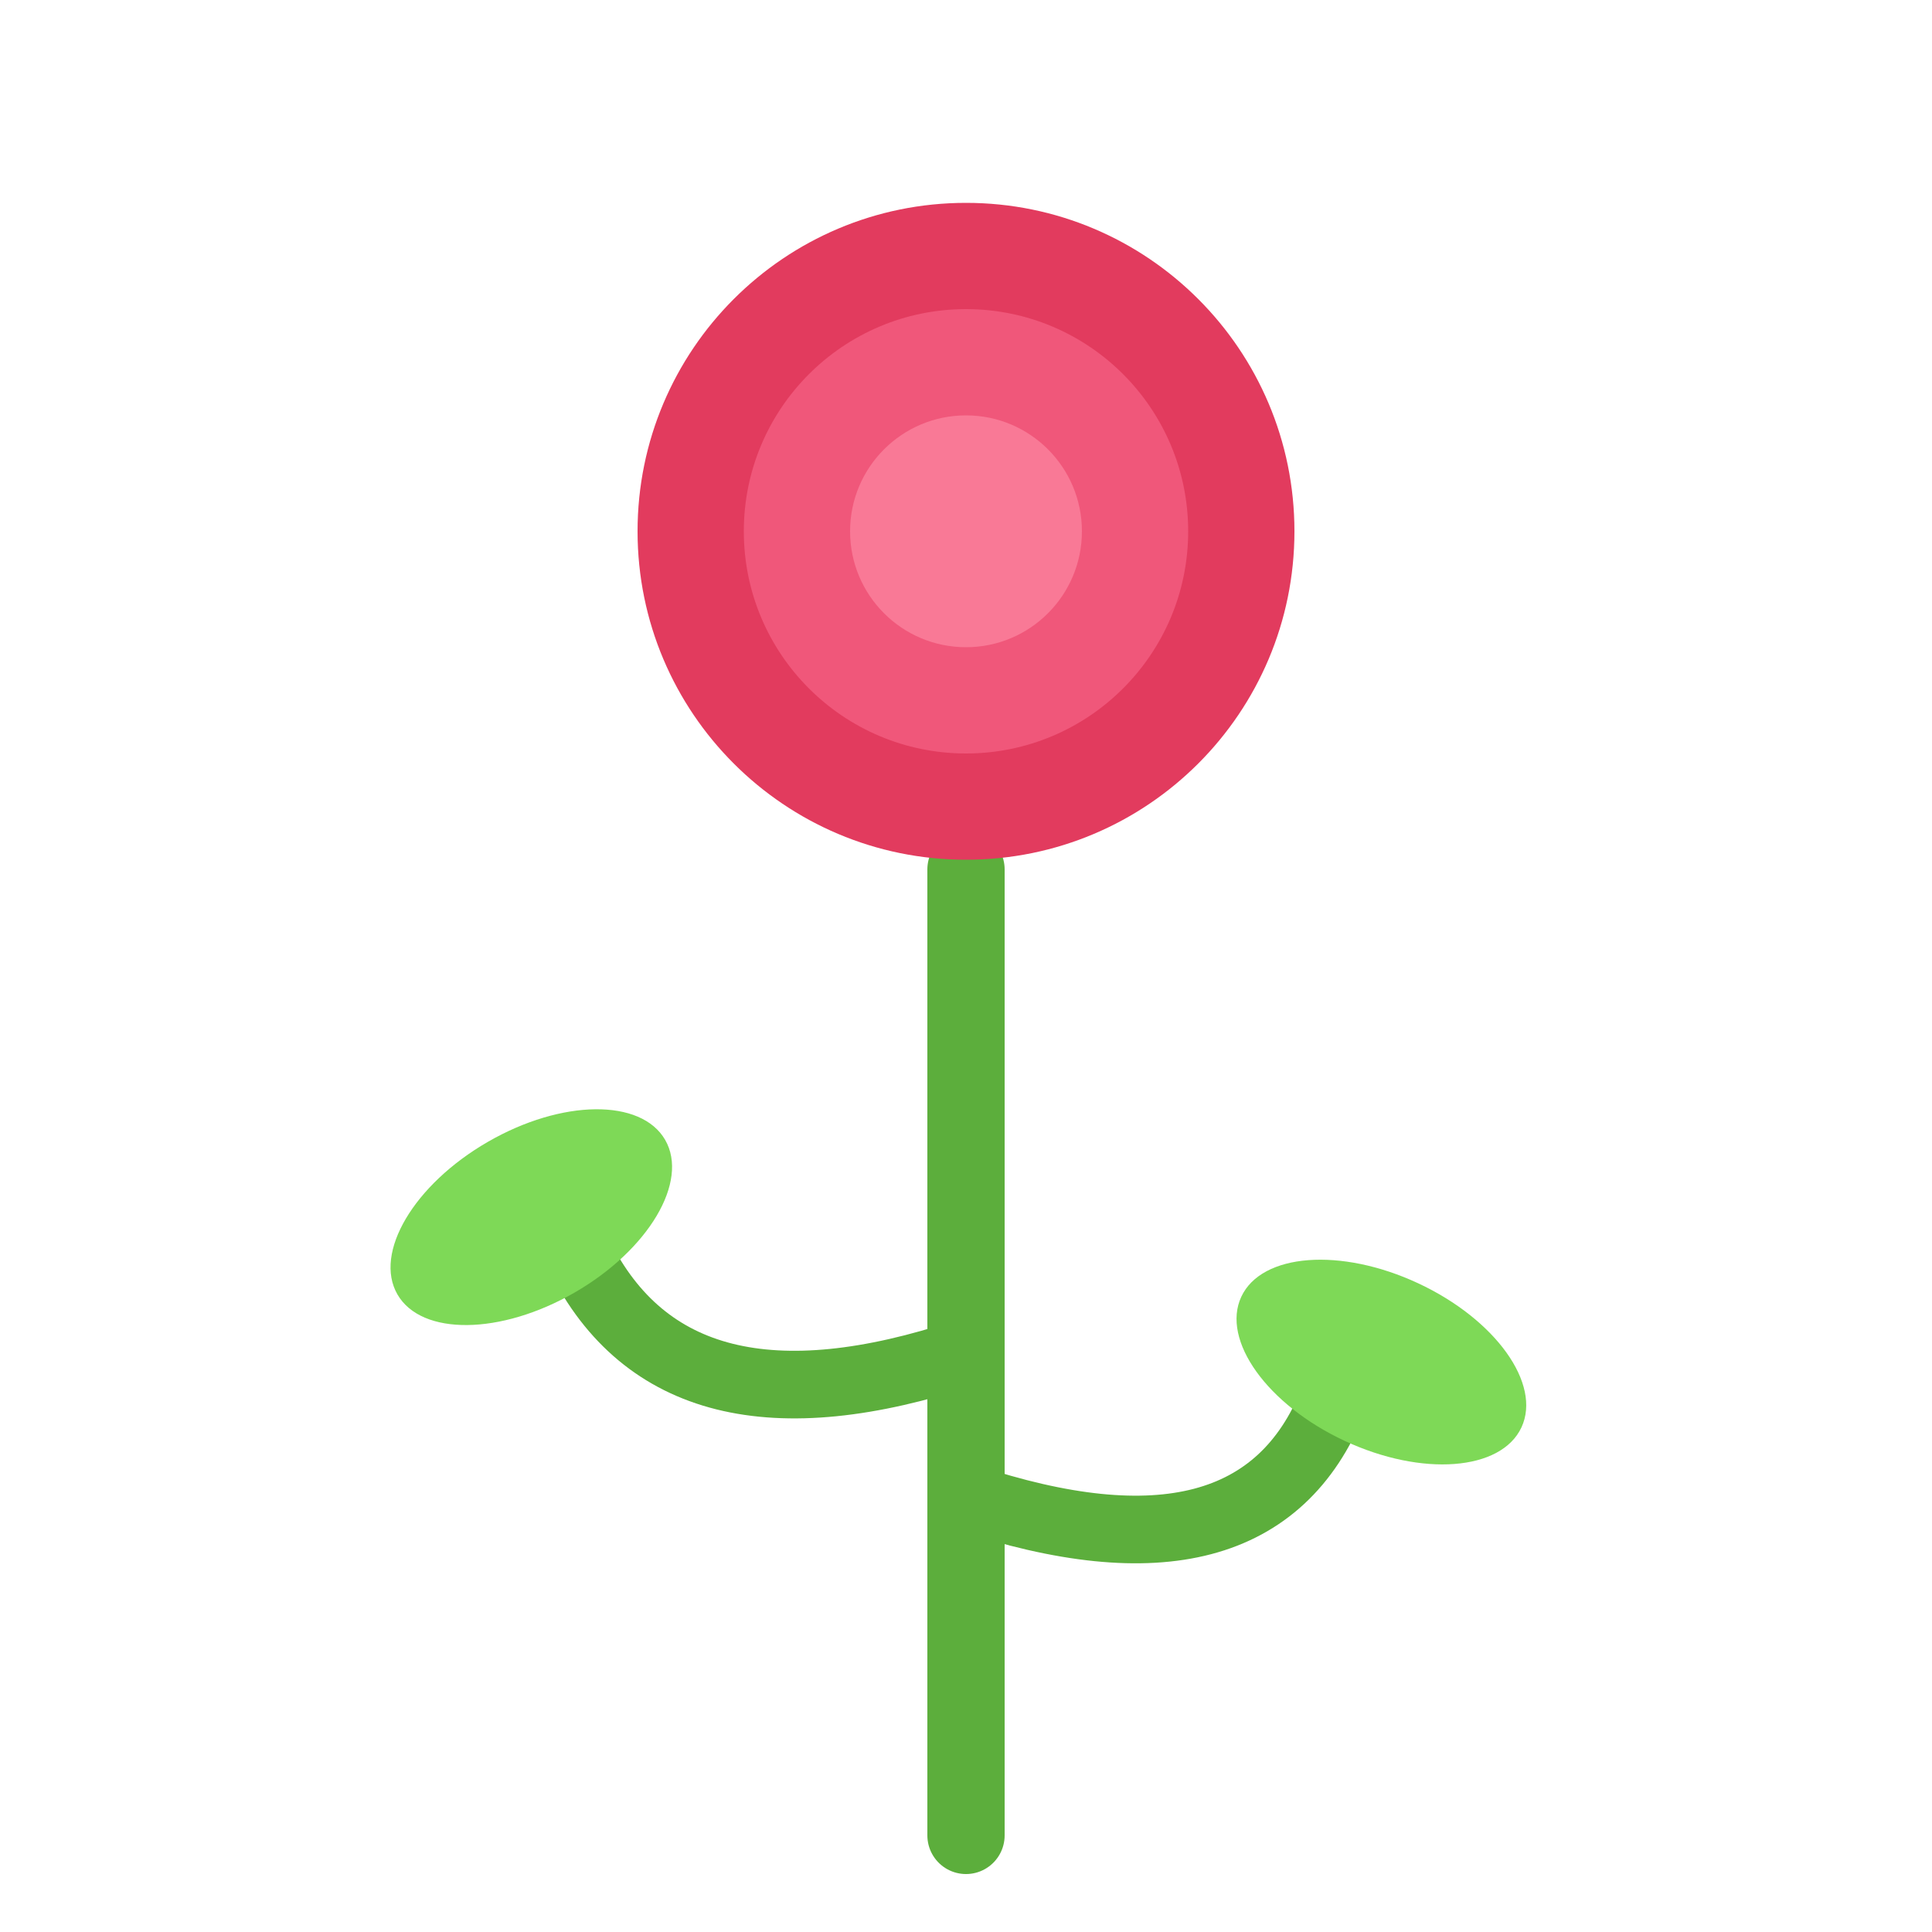
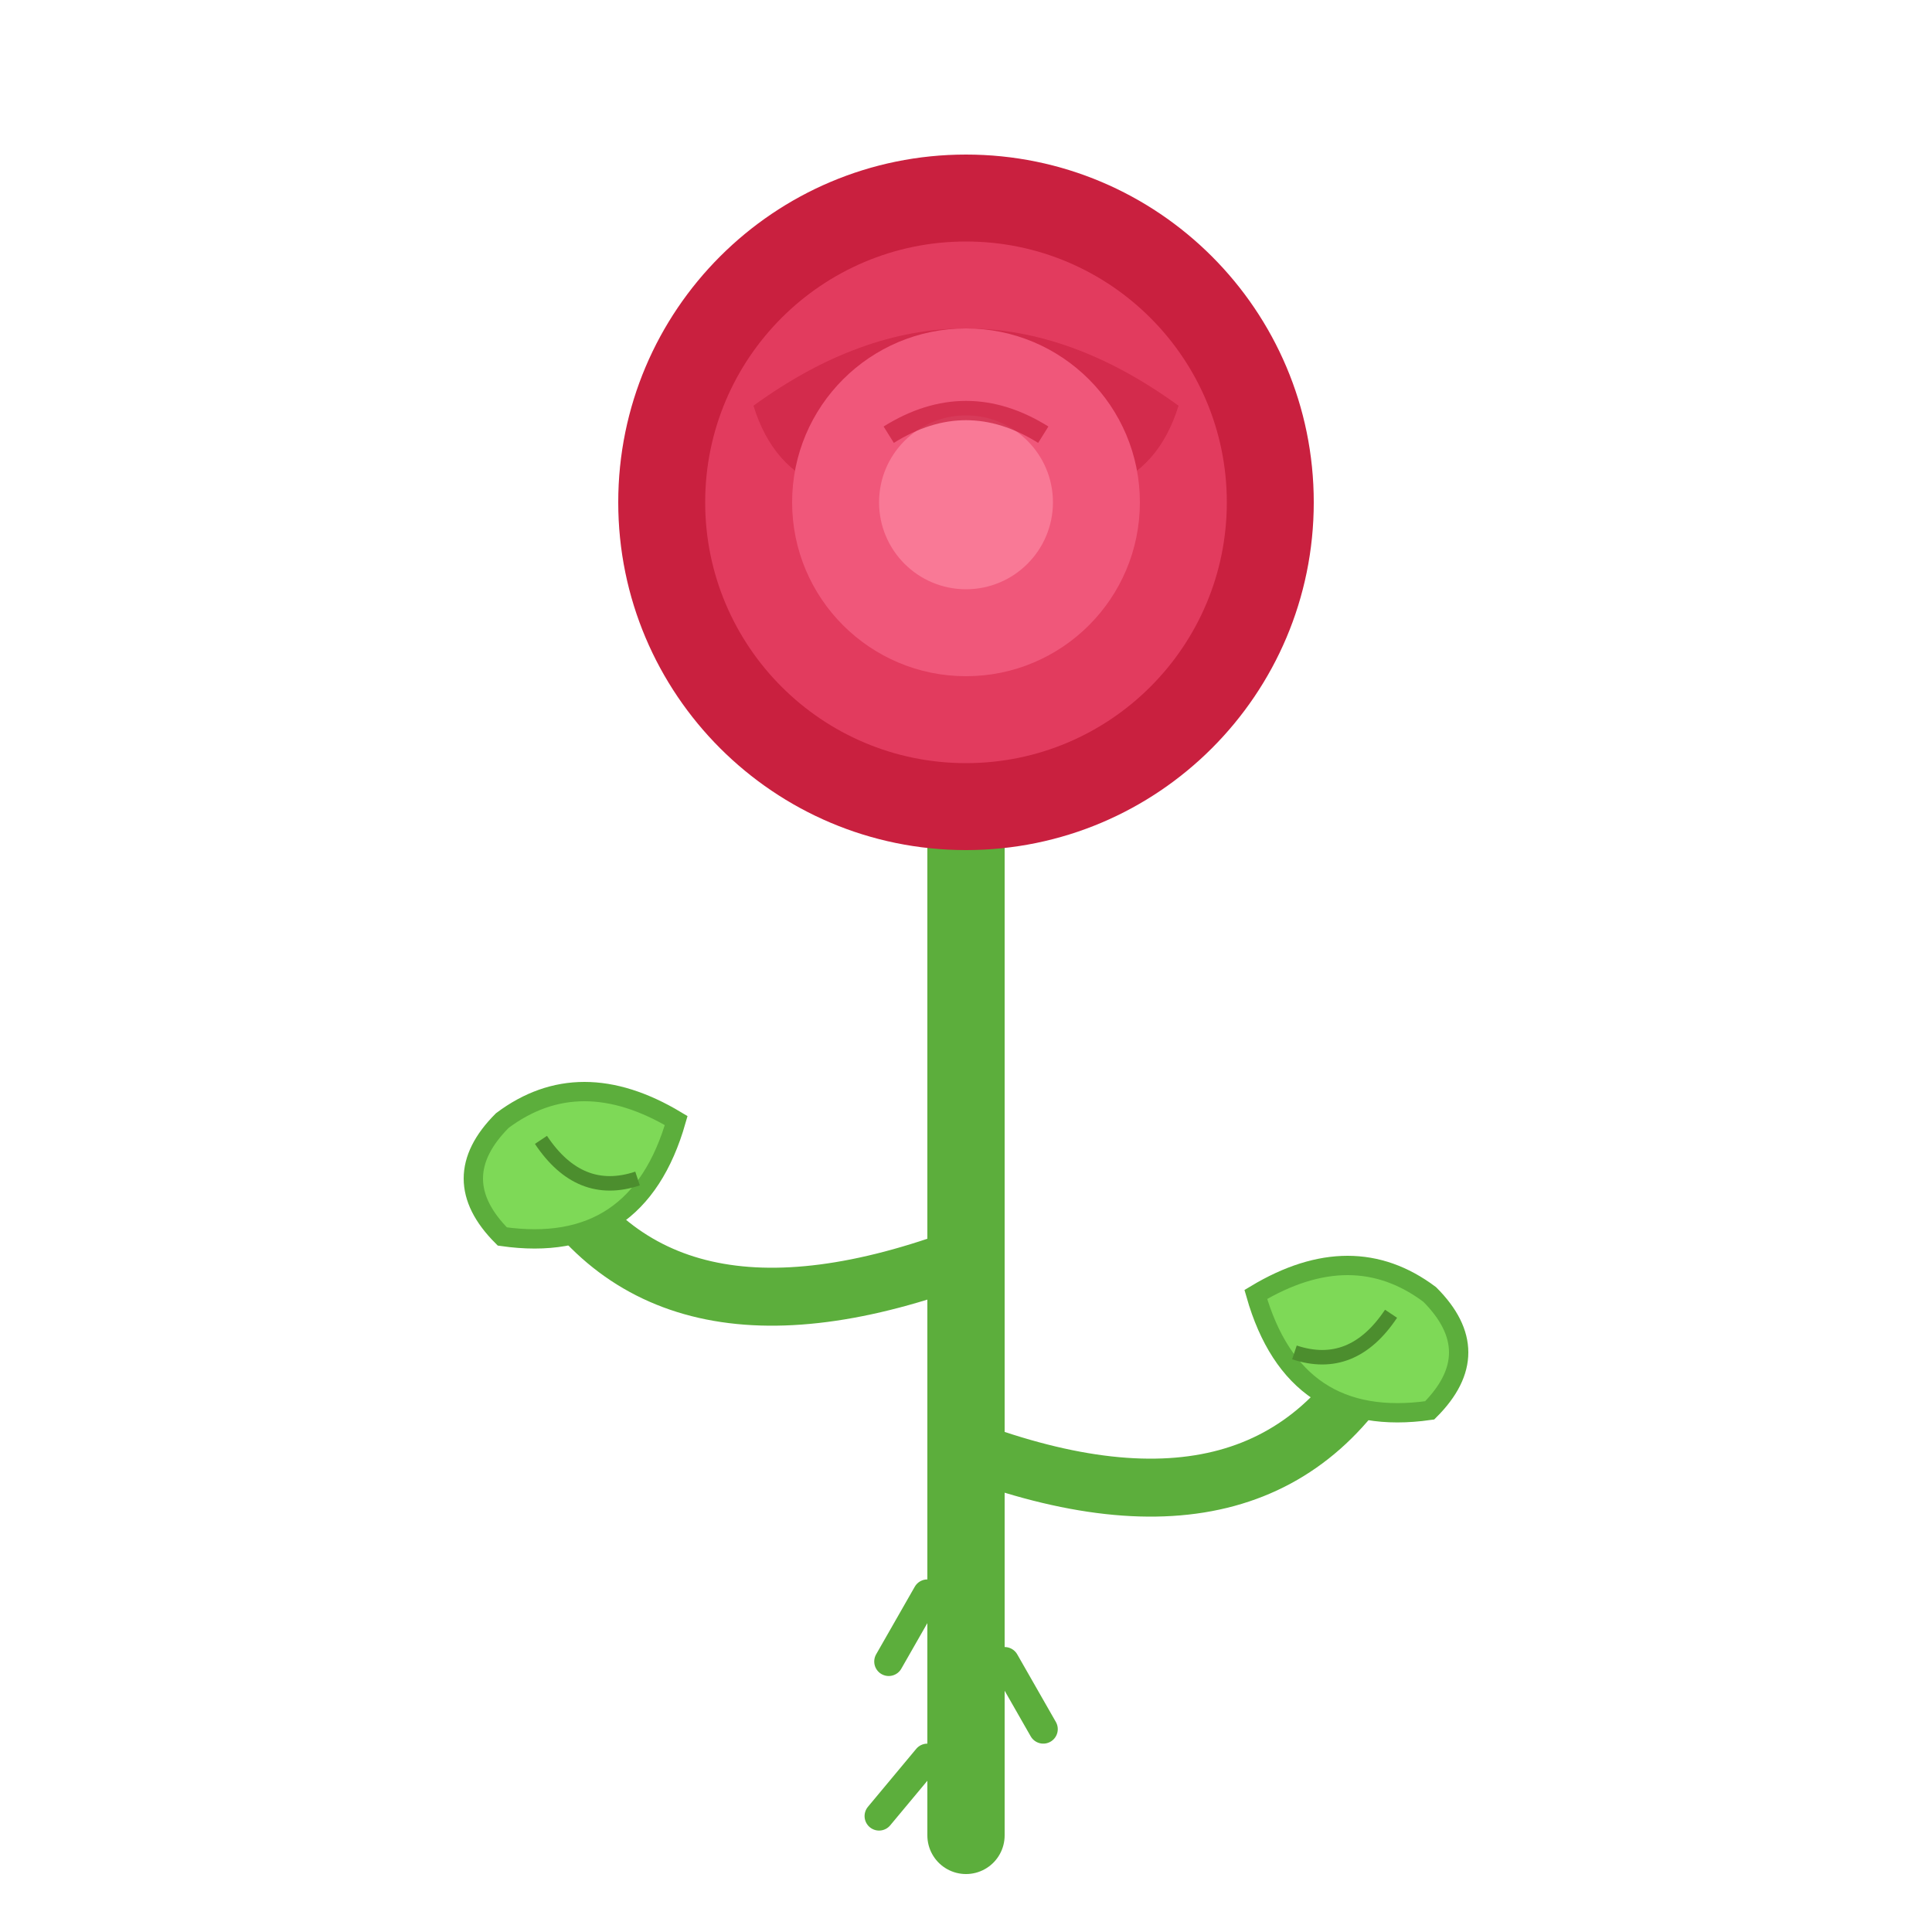
<svg xmlns="http://www.w3.org/2000/svg" viewBox="0 0 200 200">
-   <path d="M100 90 Q100 160 100 190" stroke="#5CAE3C" stroke-width="8" fill="none" stroke-linecap="round" />
-   <path d="M100 140 Q70 150 60 130" stroke="#5CAE3C" stroke-width="7" fill="none" stroke-linecap="round" />
-   <ellipse cx="55" cy="126" rx="16" ry="9" fill="#7ED957" transform="rotate(-30 55 126)" />
-   <path d="M100 155 Q130 165 138 145" stroke="#5CAE3C" stroke-width="7" fill="none" stroke-linecap="round" />
-   <ellipse cx="143" cy="141" rx="16" ry="9" fill="#7ED957" transform="rotate(25 143 141)" />
-   <circle cx="100" cy="55" r="34" fill="#E23B5E" />
-   <circle cx="100" cy="55" r="23" fill="#F0577A" />
-   <circle cx="100" cy="55" r="12" fill="#F97996" />
+   <path d="M100 85 Q100 160 100 190" stroke="#5CAE3C" stroke-width="8" fill="none" stroke-linecap="round" />
+   <path d="M100 130 Q68 142 56 120" stroke="#5CAE3C" stroke-width="6" fill="none" stroke-linecap="round" />
+   <path d="M52 116 Q60 110 70 116 Q66 130 52 128 Q46 122 52 116 Z" fill="#7ED957" stroke="#5CAE3C" stroke-width="2" />
+   <path d="M56 118 Q60 124 66 122" stroke="#4C8E2E" stroke-width="1.5" fill="none" />
+   <path d="M100 150 Q132 162 144 138" stroke="#5CAE3C" stroke-width="6" fill="none" stroke-linecap="round" />
+   <path d="M148 134 Q140 128 130 134 Q134 148 148 146 Q154 140 148 134 Z" fill="#7ED957" stroke="#5CAE3C" stroke-width="2" />
+   <path d="M144 136 Q140 142 134 140" stroke="#4C8E2E" stroke-width="1.5" fill="none" />
+   <path d="M96 165 L92 172 M104 172 L108 179 M96 182 L91 188" stroke="#5CAE3C" stroke-width="3" stroke-linecap="round" />
+   <circle cx="100" cy="52" r="36" fill="#C9203F" />
+   <circle cx="100" cy="52" r="27" fill="#E23B5E" />
+   <path d="M78 42 Q100 26 122 42 Q118 55 100 50 Q82 55 78 42 Z" fill="#C9203F" opacity="0.6" />
+   <circle cx="100" cy="52" r="18" fill="#F0577A" />
+   <circle cx="100" cy="52" r="9" fill="#F97996" />
+   <path d="M92 45 Q100 40 108 45" stroke="#C9203F" stroke-width="2" fill="none" opacity="0.7" />
</svg>
